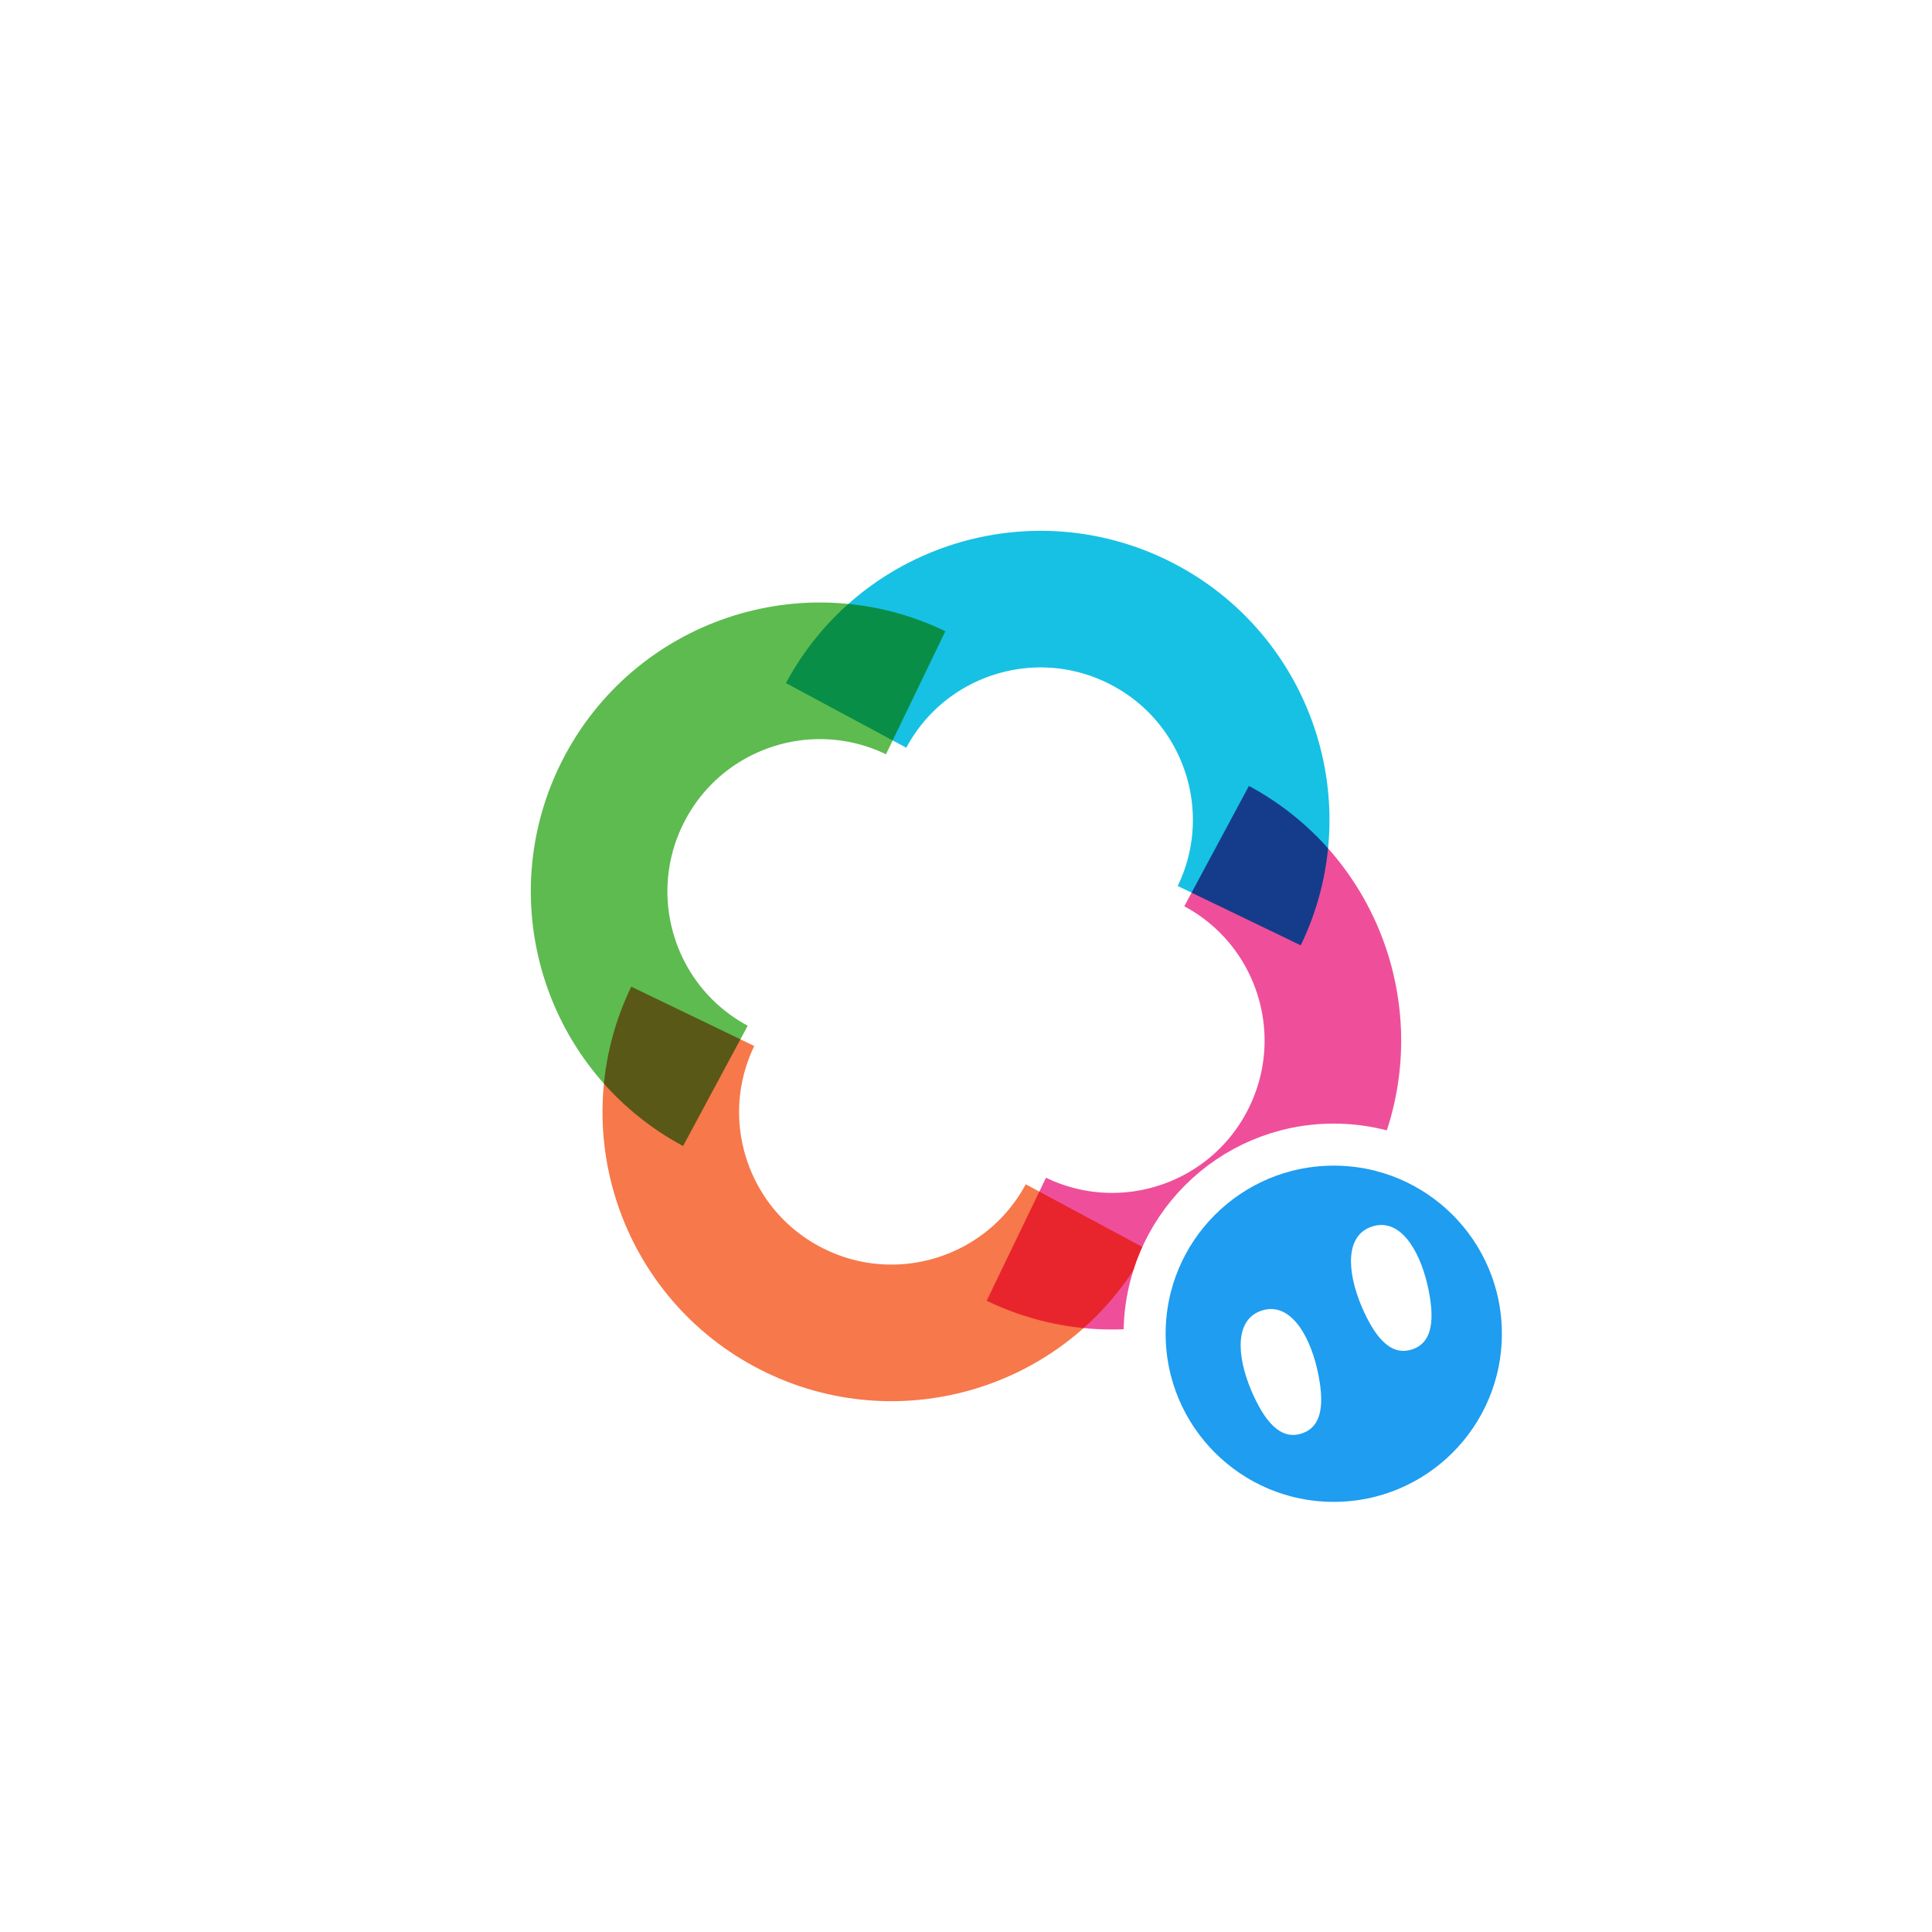
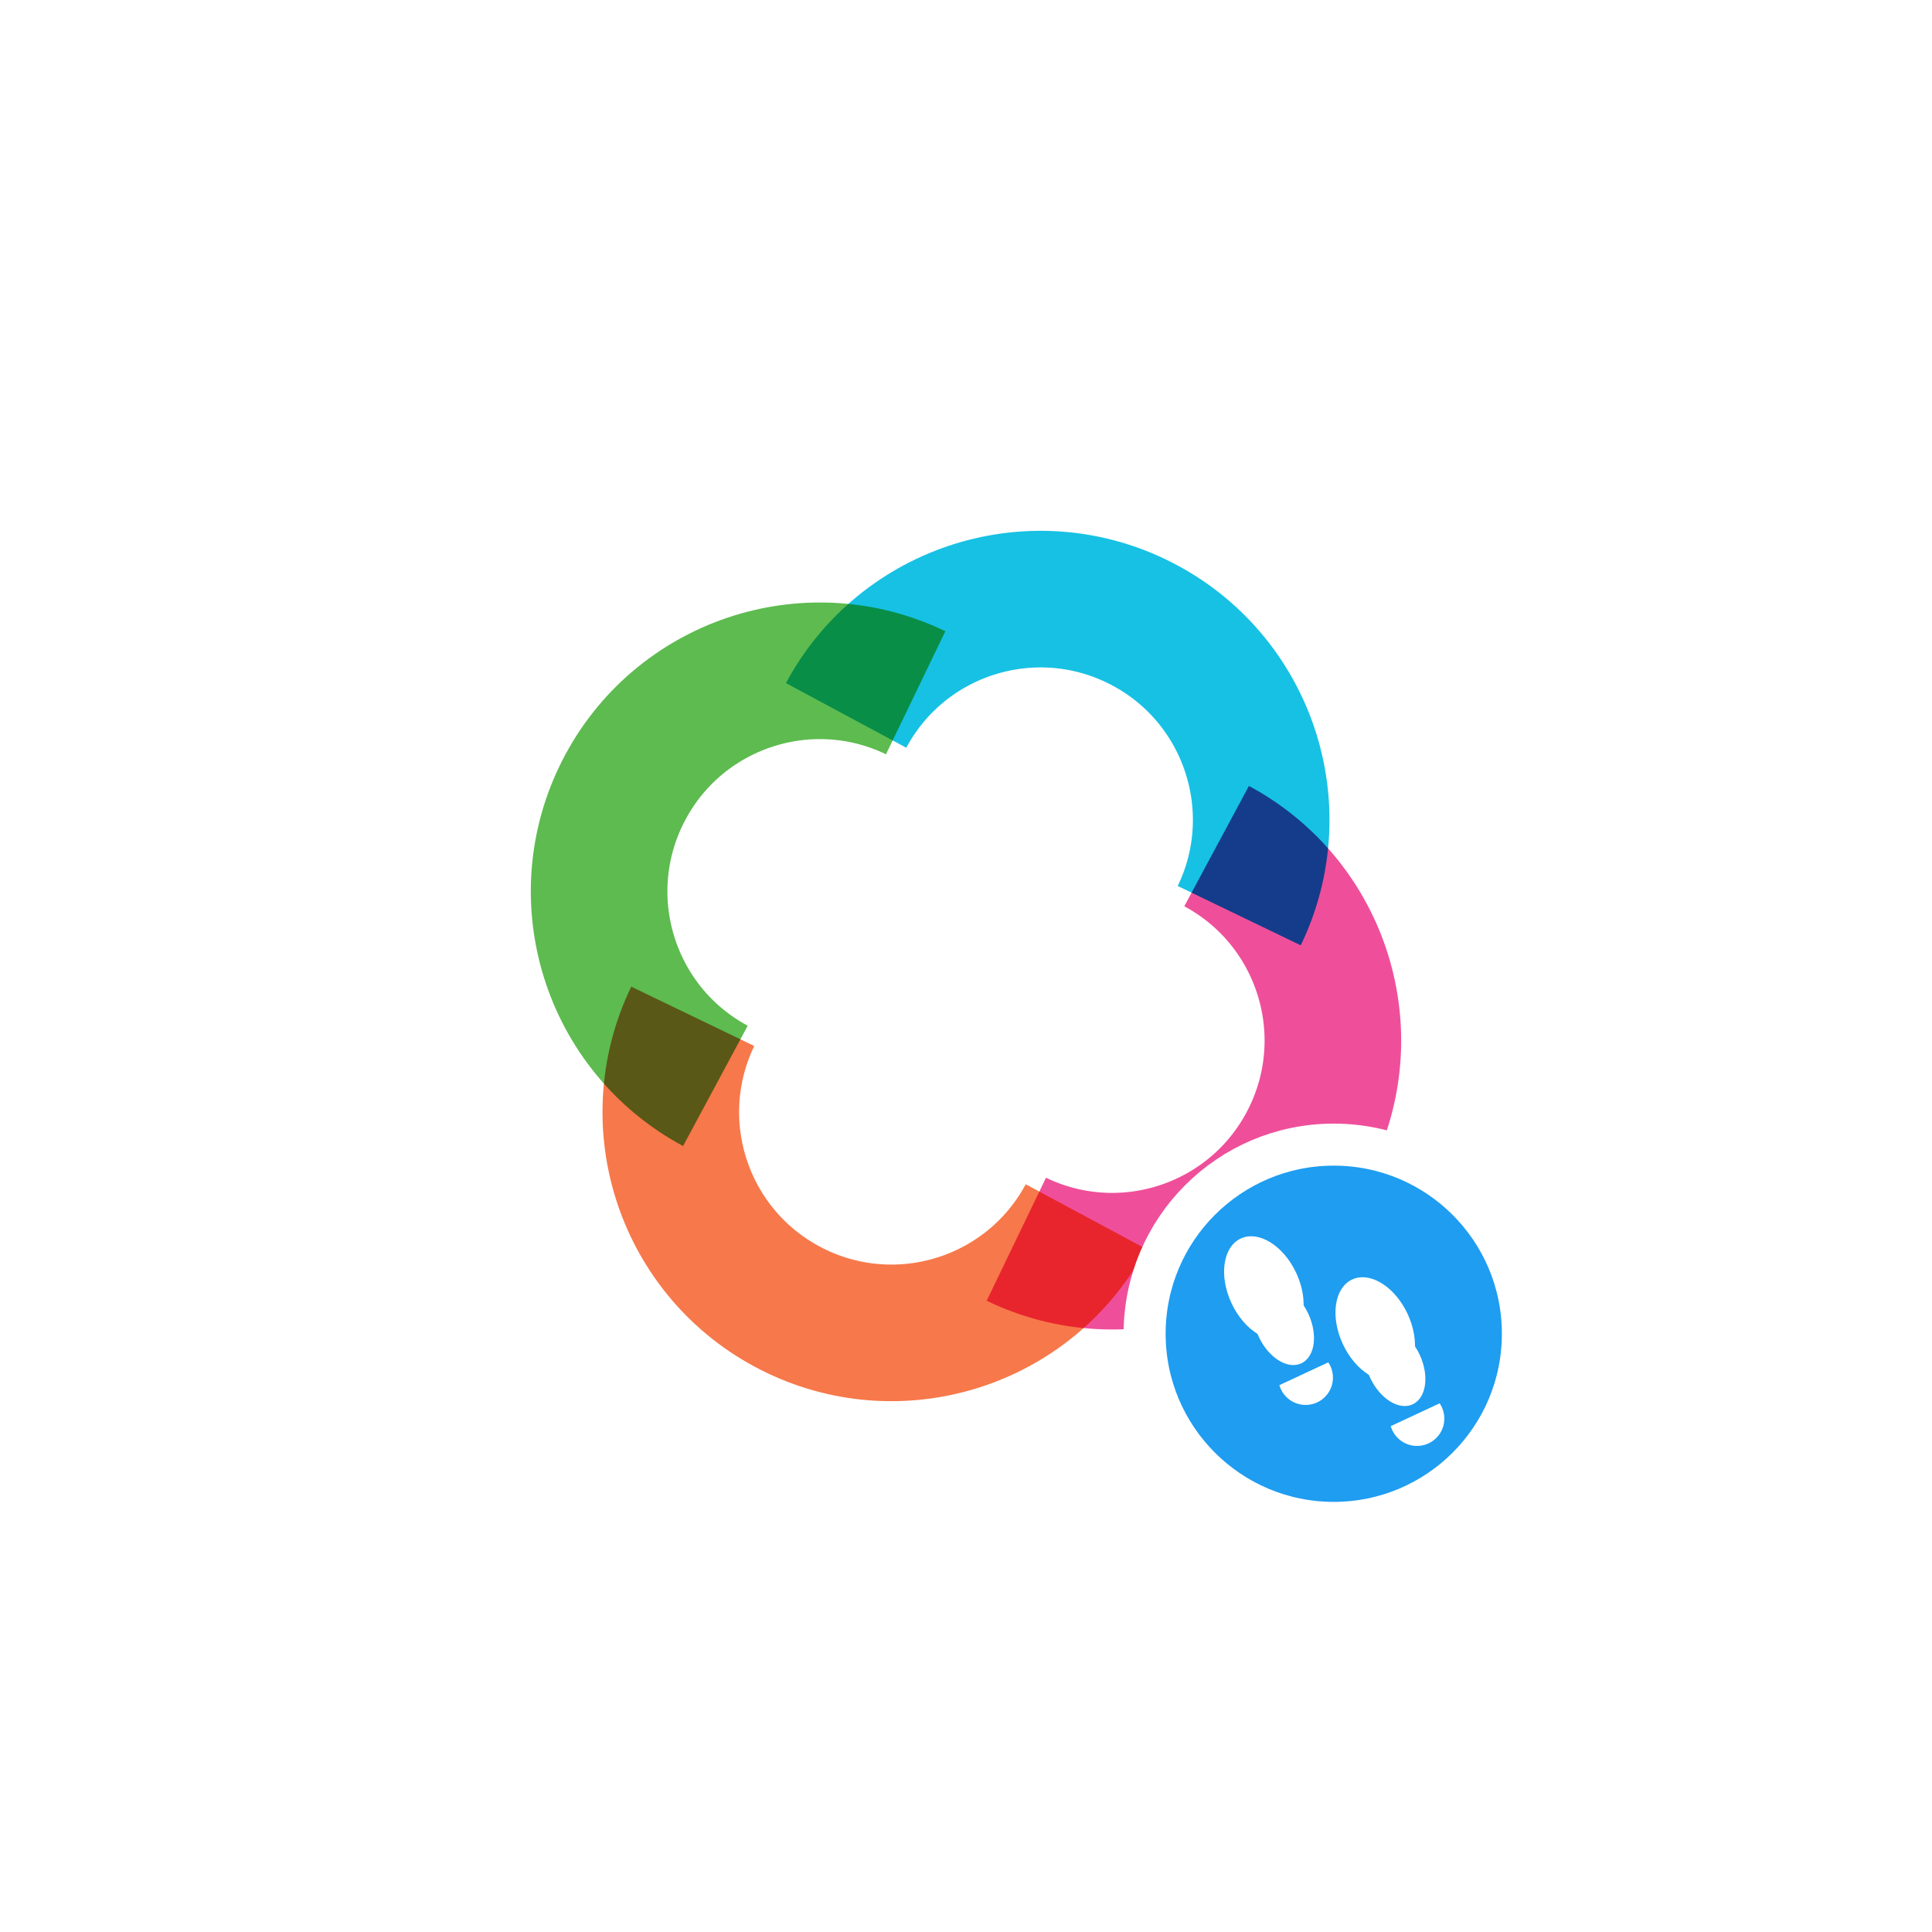
<svg xmlns="http://www.w3.org/2000/svg" width="1024" height="1024" viewBox="0 0 1024 1024">
  <rect width="1024" height="1024" fill="#FFFFFF" />
  <g transform="translate(512 512) scale(2.78456) translate(-100 -100)">
    <g fill="none" stroke-width="26" stroke-linecap="butt">
      <path d="M52.30 122.82A42 42 0 0 1 90.42 47.99" stroke="#5DBB4F" style="mix-blend-mode:multiply" />
      <path d="M77.18 52.30A42 42 0 0 1 152.01 90.42" stroke="#16C1E4" style="mix-blend-mode:multiply" />
      <path d="M147.70 77.18A42 42 0 0 1 109.58 152.01" stroke="#EF4F9A" style="mix-blend-mode:multiply" />
      <path d="M122.82 147.70A42 42 0 0 1 47.99 109.58" stroke="#F7784A" style="mix-blend-mode:multiply" />
    </g>
    <circle cx="170" cy="170" r="36" fill="#1E9DF1" stroke="#FFFFFF" stroke-width="8" />
-     <path fill="#FFFFFF" transform="translate(160 177) rotate(-18) scale(0.6)" d="M0 -20C9 -20 12 -9 11 3C10 14 7 21 0 21C-7 21 -10 14 -11 3C-12 -9 -9 -20 0 -20Z" />
-     <path fill="#FFFFFF" transform="translate(181 161) rotate(-18) scale(0.6)" d="M0 -20C9 -20 12 -9 11 3C10 14 7 21 0 21C-7 21 -10 14 -11 3C-12 -9 -9 -20 0 -20Z" />
+     <g fill="#FFFFFF" transform="translate(180.6 174.9) rotate(-25) scale(0.8)">
+       <ellipse cx="0" cy="-8" rx="8.5" ry="13" />
+       <ellipse cx="0.5" cy="2" rx="6.5" ry="10" />
+       <path d="M6.42 14.5A6.5 6.5 0 1 1 -6.42 14.5Z" />
+     </g>
+     <g fill="#FFFFFF" transform="translate(159.4 167.1) rotate(-25) scale(0.8)">
+       <ellipse cx="0" cy="-8" rx="8.5" ry="13" />
+       <ellipse cx="0.5" cy="2" rx="6.5" ry="10" />
+       <path d="M6.42 14.5A6.5 6.5 0 1 1 -6.42 14.5Z" />
+     </g>
  </g>
</svg>
